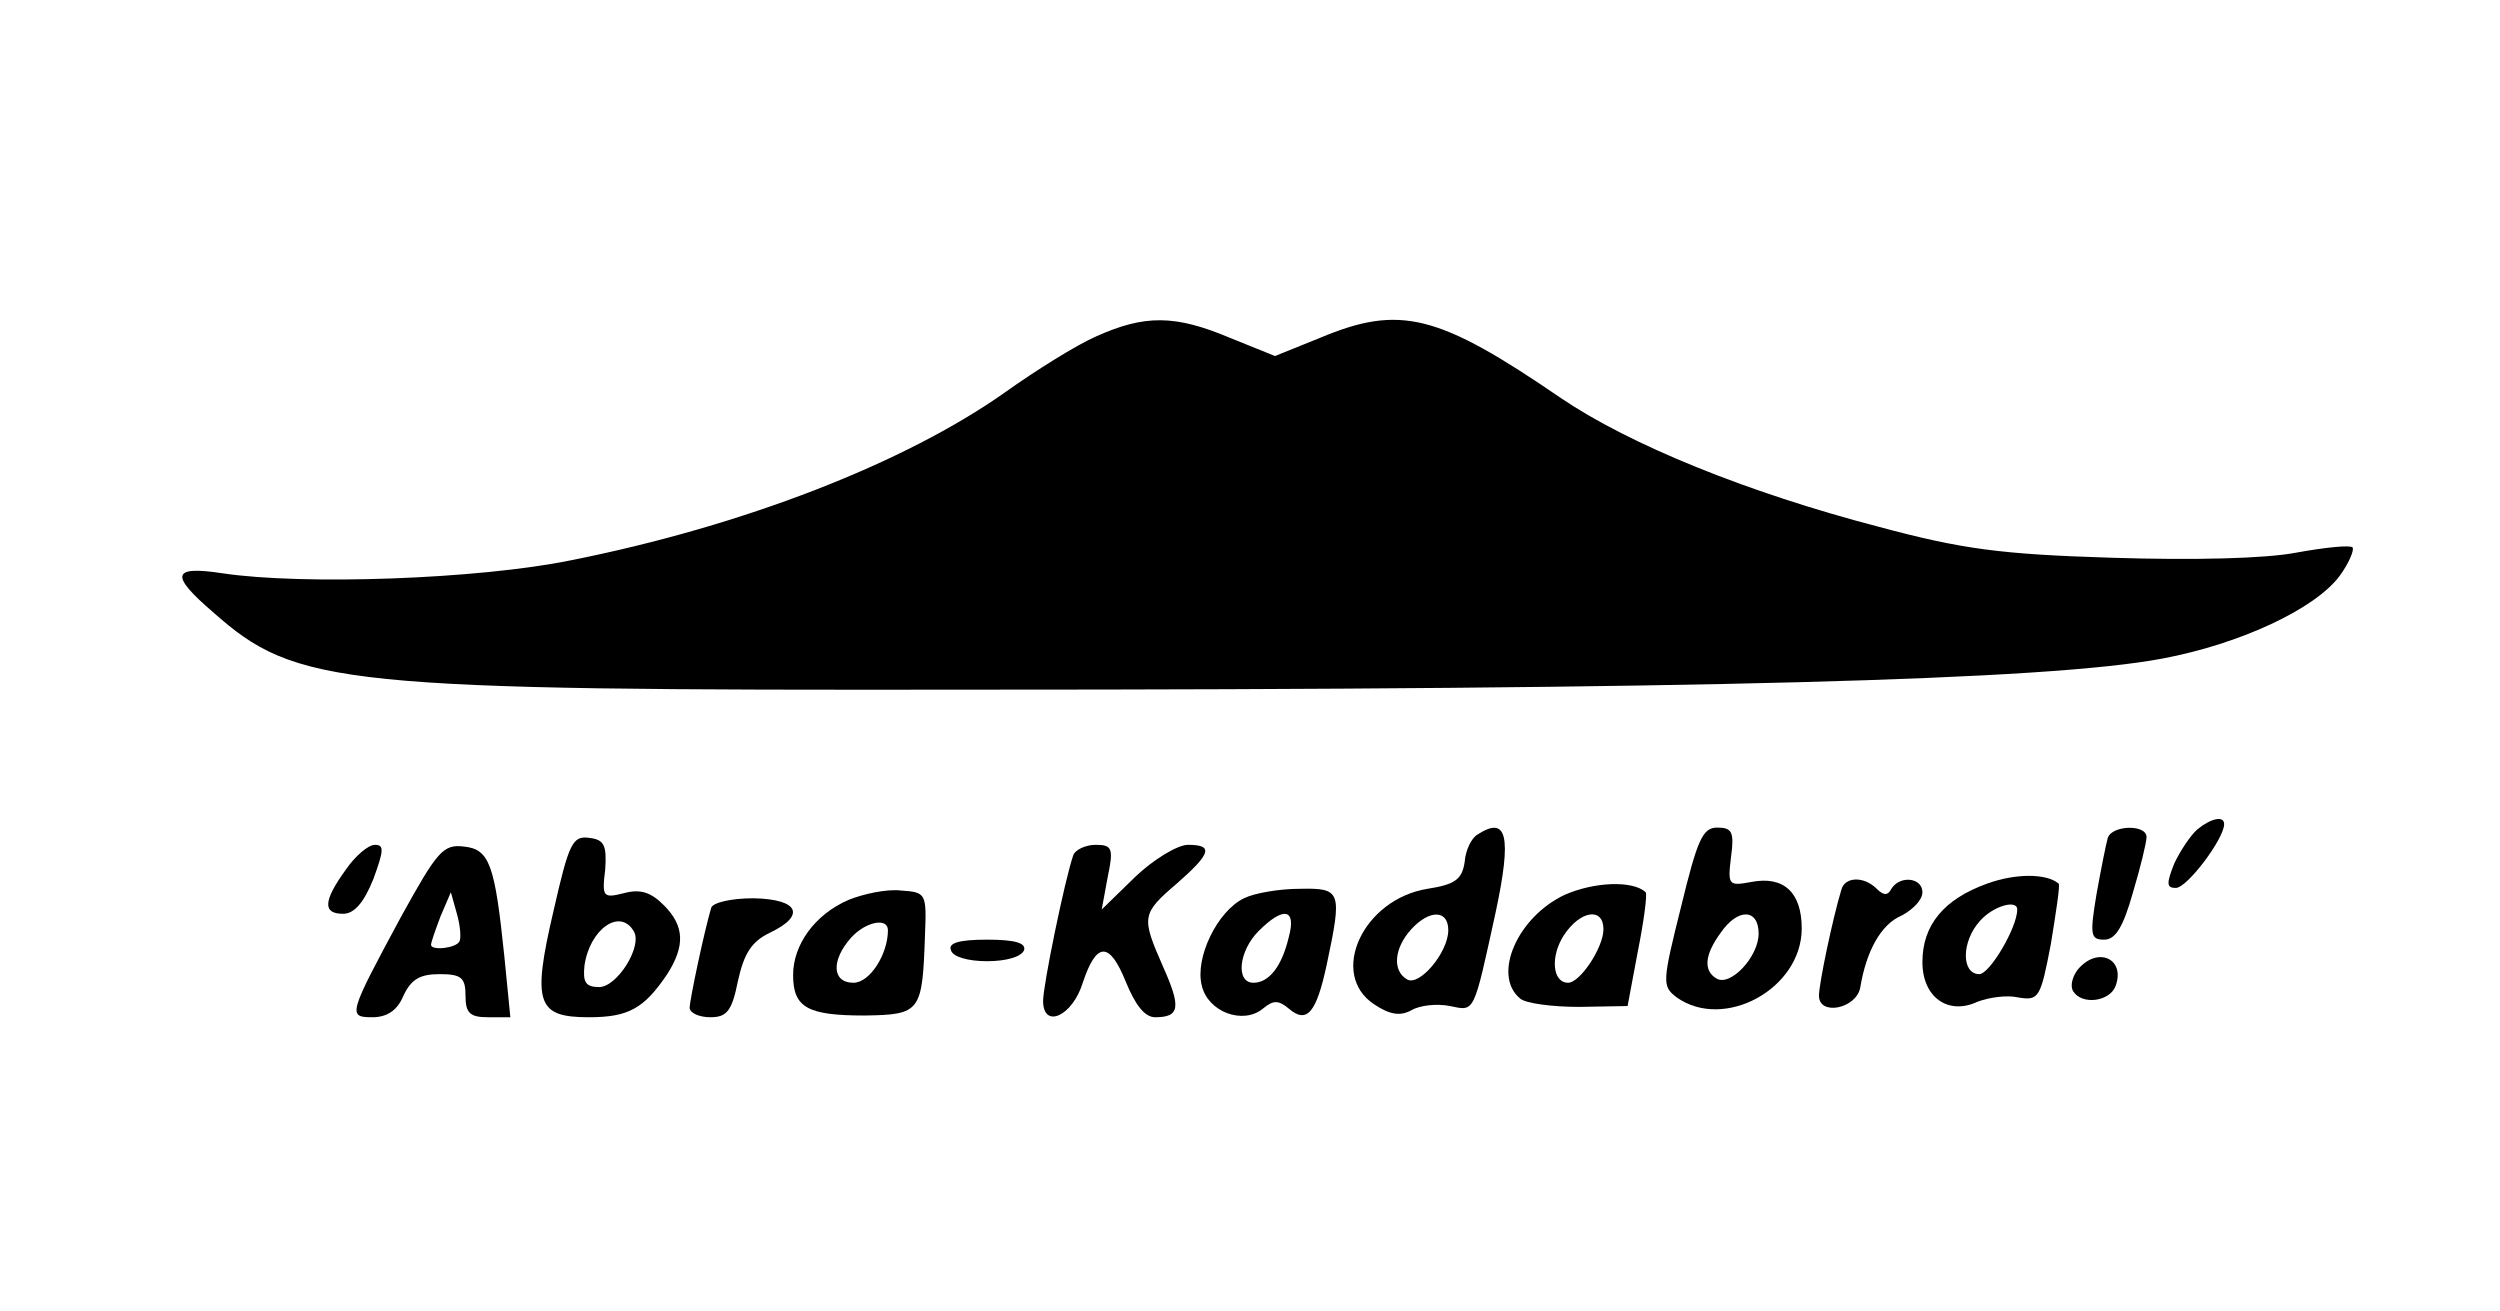
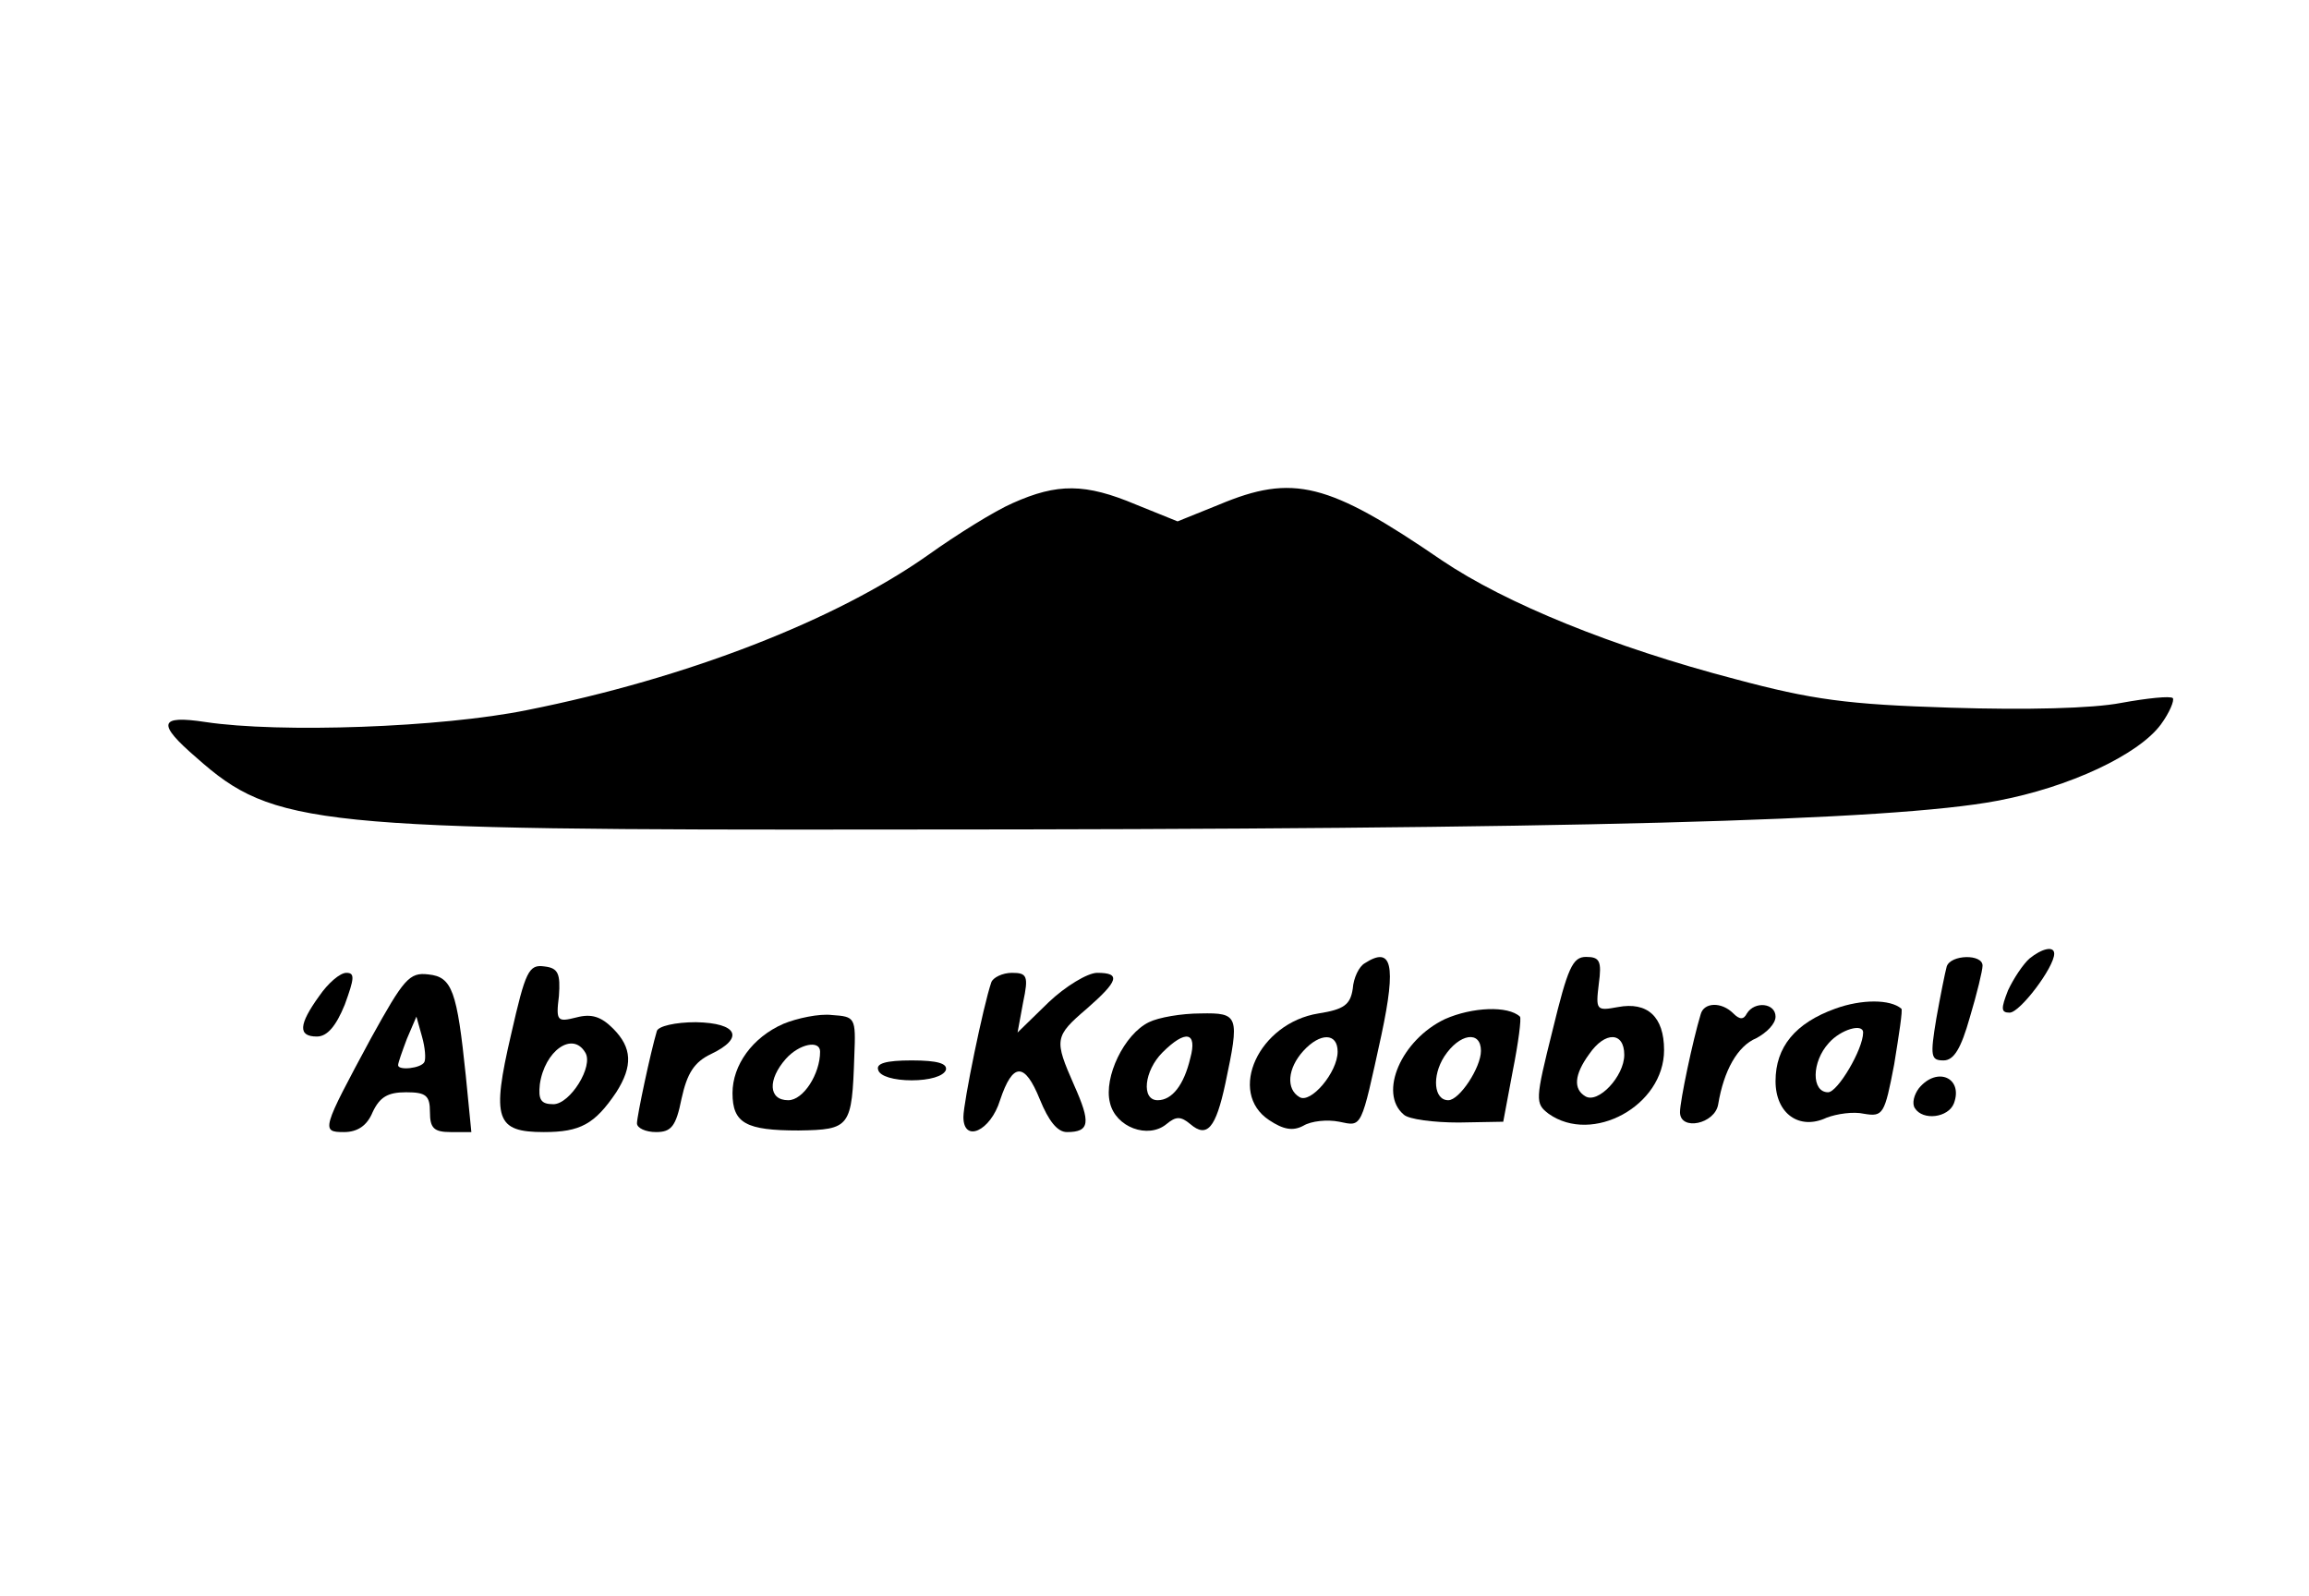
- <svg xmlns="http://www.w3.org/2000/svg" width="290pt" height="152pt" version="1.0" viewBox="0 0 290 152">
+ <svg xmlns="http://www.w3.org/2000/svg" width="220pt" height="152pt" version="1.0" viewBox="0 0 290 152">
  <g transform="translate(0 152) scale(.1 -.1)">
    <path d="m1272 1130c-23-10-71-40-106-65-116-82-303-155-504-195-108-22-311-29-404-15-59 9-61-2-11-45 97-86 146-91 882-90 846 0 1247 11 1379 36 91 17 178 58 206 96 11 15 17 30 15 33-3 3-32 0-65-6-36-7-119-9-214-6-130 4-174 10-271 36-153 40-288 95-368 149-143 98-187 109-280 70l-52-21-52 21c-64 27-99 27-155 2z" />
    <path d="m2549 558c-8-7-20-25-27-40-9-23-9-28 2-28 13 0 56 57 56 74 0 10-15 7-31-6z" />
    <path d="m1714 552c-7-4-14-18-15-32-3-20-11-26-43-31-75-12-115-99-62-134 18-12 30-14 43-7 10 6 30 8 45 5 29-6 27-10 53 109 19 89 13 112-21 90zm-34-111c0-26-34-66-48-57-17 10-15 36 5 58 21 23 43 23 43-1z" />
    <path d="m1950 468c-22-88-22-92-5-105 55-39 145 10 145 80 0 42-21 61-58 54-27-5-28-4-24 29 4 29 1 34-16 34s-23-14-42-92zm90-31c0-27-33-62-49-52-15 9-14 27 5 53 20 29 44 28 44-1z" />
    <path d="m2445 548c-2-7-8-37-13-65-8-48-7-53 9-53 13 0 22 15 33 54 9 30 16 59 16 65 0 15-40 14-45-1z" />
    <path d="m642 463c-25-107-19-123 41-123 46 0 64 10 91 50 21 33 20 56-4 80-15 15-27 19-46 14-24-6-26-5-22 27 2 28-1 35-18 37-20 3-24-6-42-85zm93-23c11-17-19-65-40-65-16 0-19 6-17 25 6 42 41 67 57 40z" />
    <path d="m401 511c-26-36-27-51-3-51 13 0 24 13 35 40 12 33 13 40 2 40-8 0-23-13-34-29z" />
    <path d="m466 458c-62-115-63-118-34-118 17 0 29 8 36 25 9 19 19 25 42 25 25 0 30-4 30-25 0-20 5-25 26-25h26l-7 71c-11 106-17 124-47 127-24 3-31-6-72-80zm67-30c-4-8-33-11-33-4 0 3 5 17 11 33l12 28 7-25c4-14 5-28 3-32z" />
    <path d="m1245 528c-10-29-35-151-35-169 0-33 34-18 46 21 16 48 31 48 50 1 11-27 22-41 34-41 29 0 30 12 9 59-25 57-25 61 16 96 40 35 43 45 13 45-12 0-40-17-61-37l-39-38 7 38c7 33 5 37-14 37-12 0-24-6-26-12z" />
    <path d="m2305 495c-50-18-75-48-75-91 0-41 30-62 64-46 13 5 34 8 47 5 24-4 26-1 38 62 6 37 11 69 9 70-14 12-50 12-83 0zm35-30c0-21-32-75-44-75-21 0-21 38 1 62 15 17 43 25 43 13z" />
    <path d="m1815 482c-55-26-84-93-52-120 6-6 38-10 69-10l56 1 12 64c7 35 11 66 9 68-15 14-60 12-94-3zm45-40c0-21-27-62-41-62-18 0-21 30-5 55 19 29 46 33 46 7z" />
    <path d="m2136 488c-10-33-26-109-26-123 0-24 44-15 48 10 7 42 24 73 48 83 13 7 24 18 24 27 0 17-26 20-36 4-4-8-9-8-17 0-15 15-37 14-41-1z" />
    <path d="m984 476c-39-17-64-52-64-87 0-38 17-47 83-47 65 1 67 4 70 94 2 48 1 49-28 51-16 2-44-4-61-11zm46-35c0-28-21-61-40-61-25 0-26 26-3 52 17 19 43 24 43 9z" />
    <path d="m1443 478c-31-15-57-69-49-101 7-31 48-46 71-27 12 10 18 10 30 0 21-18 32-5 44 51 18 85 17 89-31 88-24 0-53-5-65-11zm52-45c-8-34-23-53-41-53-21 0-17 37 6 60 29 29 44 26 35-7z" />
    <path d="m825 467c-8-27-25-107-25-116 0-6 11-11 24-11 19 0 25 7 32 42 7 32 16 46 37 56 42 20 34 39-19 40-26 0-47-5-49-11z" />
    <path d="m1103 418c2-8 20-13 42-13s40 5 43 13c2 8-10 12-43 12s-45-4-42-12z" />
    <path d="m2410 395c-6-8-9-19-5-25 10-16 42-12 49 6 12 32-21 47-44 19z" />
  </g>
</svg>
